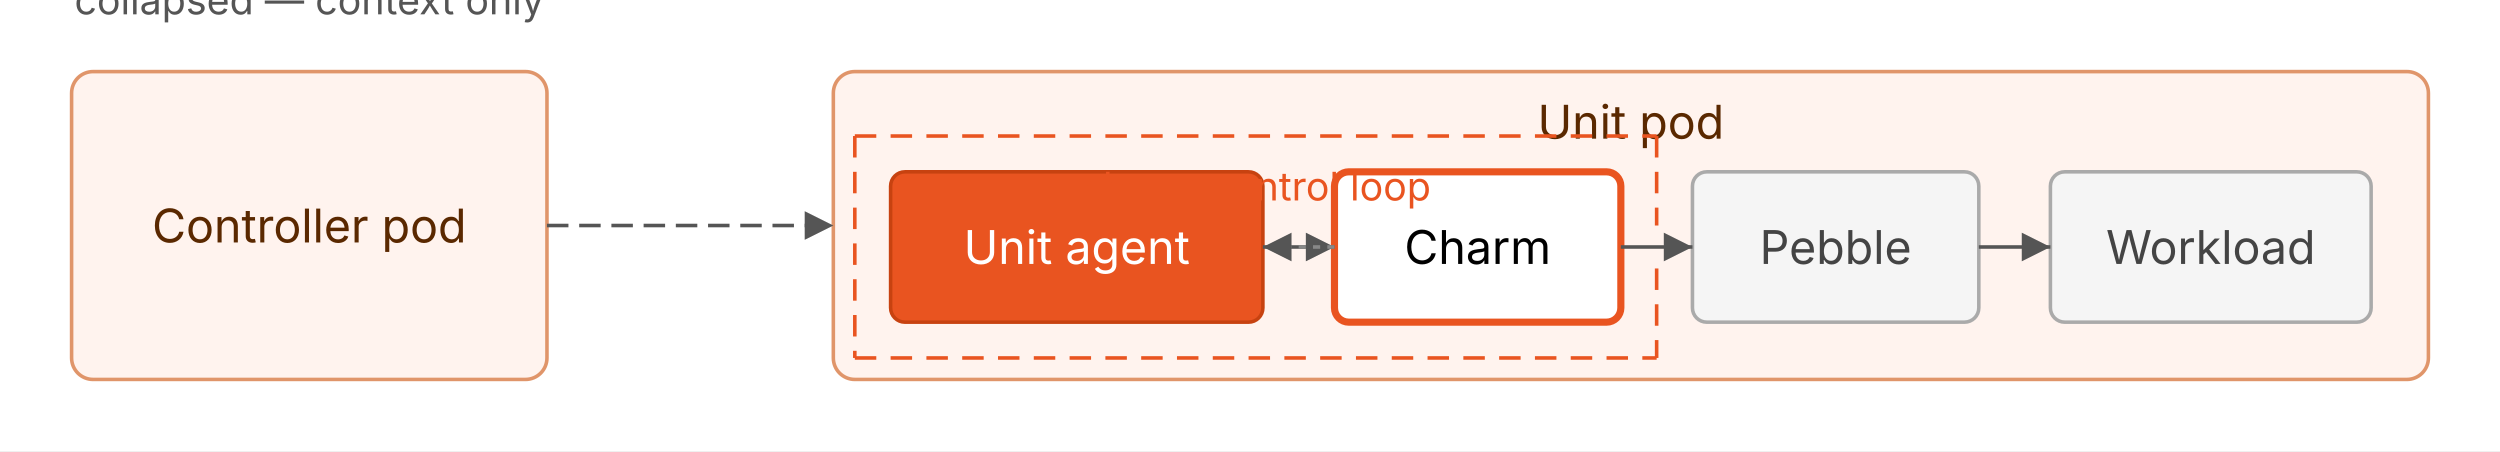
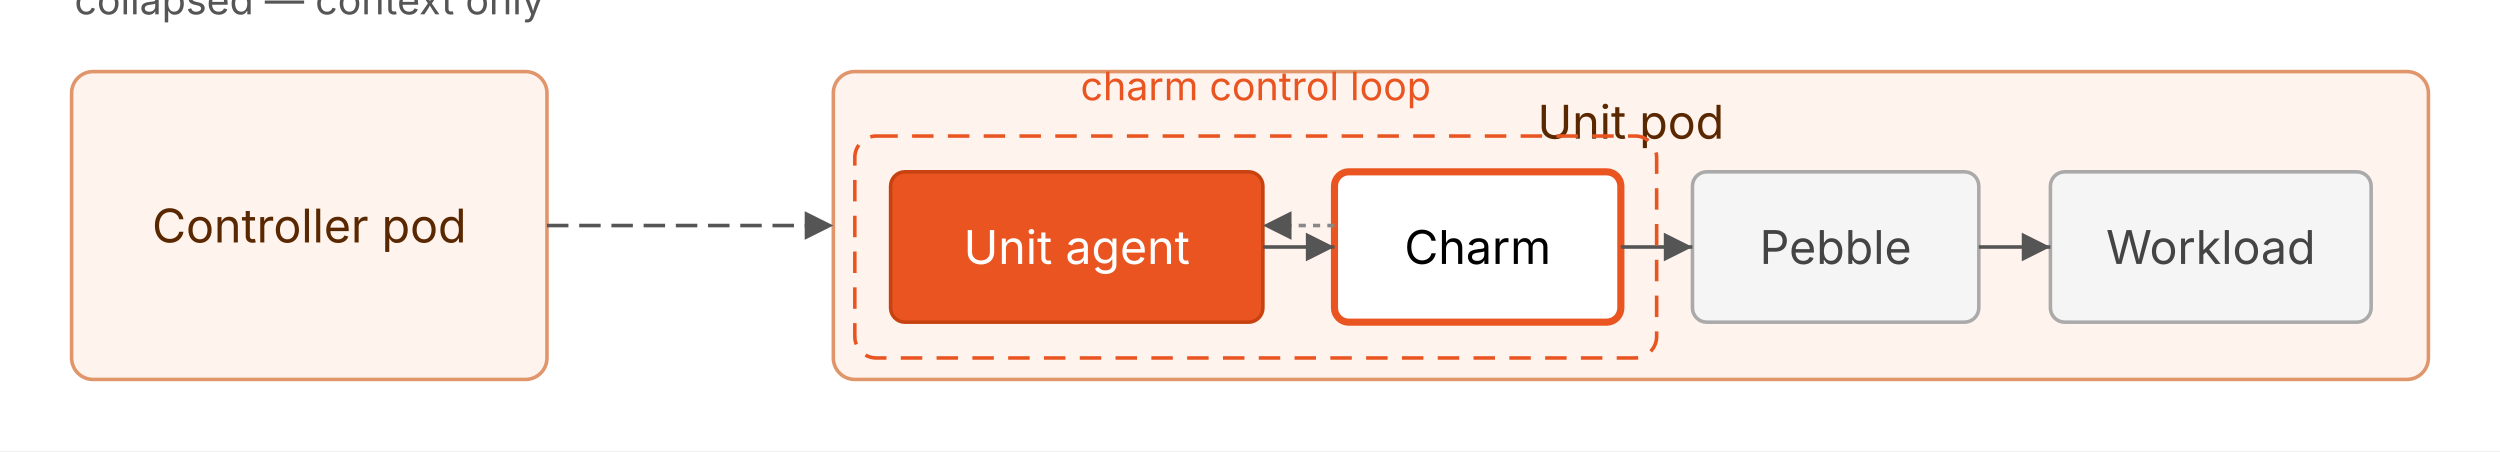
<svg xmlns="http://www.w3.org/2000/svg" width="698.4" height="126.0" viewBox="0 0 698.4 126.0">
  <defs>
    <marker markerWidth="8" markerHeight="8" viewBox="0 0 8 8" orient="auto" id="arrow" refX="8" refY="4.0">
+       <path d="M0,0 L8,4.0 L0,8 Z" fill="#555555" />
+     </marker>
+     <marker markerWidth="8" markerHeight="8" viewBox="0 0 8 8" orient="auto-start-reverse" id="arrow-start" refX="8" refY="4.0">
      <path d="M0,0 L8,4.0 L0,8 Z" fill="#555555" />
    </marker>
  </defs>
  <rect x="0" y="0" width="698.4" height="126.0" fill="#FFFFFF" />
  <g id="ggarch-nodes">
    <rect x="232.8" y="20.0" width="445.6" height="86.0" fill="#FFF3EE" stroke="#E0956A" stroke-width="1" rx="6" ry="6" />
    <text x="455.6" y="34.0" font-size="13" font-family="'Ubuntu Sans', Ubuntu, system-ui, -apple-system, sans-serif" fill="#5A2800" text-anchor="middle" dominant-baseline="central">Unit pod</text>
    <rect x="248.8" y="48.0" width="104.0" height="42.0" fill="#E95420" stroke="#C74210" stroke-width="1" rx="4" ry="4" />
    <text x="300.8" y="69.0" font-size="13" font-family="'Ubuntu Sans', Ubuntu, system-ui, -apple-system, sans-serif" fill="#FFFFFF" text-anchor="middle" dominant-baseline="central">Unit agent</text>
    <rect x="372.8" y="48.0" width="80.0" height="42.0" fill="#FFFFFF" stroke="#E95420" stroke-width="2" rx="4" ry="4" />
    <text x="412.8" y="69.0" font-size="13" font-family="'Ubuntu Sans', Ubuntu, system-ui, -apple-system, sans-serif" fill="#000000" text-anchor="middle" dominant-baseline="central">Charm</text>
    <rect x="472.8" y="48.0" width="80.0" height="42.0" fill="#F5F5F5" stroke="#AAAAAA" stroke-width="1" rx="4" ry="4" />
    <text x="512.8" y="69.0" font-size="13" font-family="'Ubuntu Sans', Ubuntu, system-ui, -apple-system, sans-serif" fill="#444444" text-anchor="middle" dominant-baseline="central">Pebble</text>
    <rect x="572.8" y="48.0" width="89.6" height="42.0" fill="#F5F5F5" stroke="#AAAAAA" stroke-width="1" rx="4" ry="4" />
    <text x="617.6" y="69.0" font-size="13" font-family="'Ubuntu Sans', Ubuntu, system-ui, -apple-system, sans-serif" fill="#444444" text-anchor="middle" dominant-baseline="central">Workload</text>
    <rect x="20.0" y="20.0" width="132.8" height="86.0" fill="#FFF3EE" stroke="#E0956A" stroke-width="1" rx="6" ry="6" />
    <text x="86.4" y="63.0" font-size="13" font-family="'Ubuntu Sans', Ubuntu, system-ui, -apple-system, sans-serif" fill="#5A2800" text-anchor="middle" dominant-baseline="central">Controller pod</text>
  </g>
  <g id="ggarch-edges">
-     <path d="M 152.8 63.0 L 232.8 63.0" fill="none" stroke="#555555" stroke-width="1" stroke-dasharray="6,3" marker-end="url(#arrow)" />
-     <path d="M 352.8 69.0 L 372.8 69.0" fill="none" stroke="#555555" stroke-width="1" marker-end="url(#arrow)" />
-     <path d="M 372.8 69.0 L 352.8 69.0" fill="none" stroke="#888888" stroke-width="1" stroke-dasharray="2,2" marker-end="url(#arrow)" />
-     <path d="M 452.8 69.0 L 472.8 69.0" fill="none" stroke="#555555" stroke-width="1" marker-end="url(#arrow)" />
-     <path d="M 552.8 69.0 L 572.8 69.0" fill="none" stroke="#555555" stroke-width="1" marker-end="url(#arrow)" />
+     <path d="M 152.8 63.0 L 232.8 63.0" fill="none" stroke="#555555" stroke-width="1" stroke-linejoin="round" stroke-dasharray="6,3" marker-end="url(#arrow)" />
+     <path d="M 352.8 69.0 L 372.8 69.0" fill="none" stroke="#555555" stroke-width="1" stroke-linejoin="round" marker-end="url(#arrow)" />
+     <path d="M 372.8 63.0 L 352.8 63.0" fill="none" stroke="#888888" stroke-width="1" stroke-linejoin="round" stroke-dasharray="2,2" marker-end="url(#arrow)" />
+     <path d="M 452.8 69.0 L 472.8 69.0" fill="none" stroke="#555555" stroke-width="1" stroke-linejoin="round" marker-end="url(#arrow)" />
+     <path d="M 552.8 69.0 L 572.8 69.0" fill="none" stroke="#555555" stroke-width="1" stroke-linejoin="round" marker-end="url(#arrow)" />
  </g>
  <g id="ggarch-annotations">
    <text x="86.4" y="4.0" font-size="11" font-family="'Ubuntu Sans', Ubuntu, system-ui, -apple-system, sans-serif" fill="#555555" text-anchor="middle" dominant-baseline="auto">collapsed — context only</text>
-     <path d="M238.8,38.0 L462.8,38.0" stroke="#E95420" stroke-width="1" fill="none" stroke-dasharray="6,4" />
-     <path d="M238.8,100.0 L462.8,100.0" stroke="#E95420" stroke-width="1" fill="none" stroke-dasharray="6,4" />
-     <path d="M238.8,38.0 L238.8,100.0" stroke="#E95420" stroke-width="1" fill="none" stroke-dasharray="6,4" />
-     <path d="M462.8,38.0 L462.8,63.0" stroke="#E95420" stroke-width="1" fill="none" stroke-dasharray="6,4" />
-     <path d="M462.8,75.0 L462.8,100.0" stroke="#E95420" stroke-width="1" fill="none" stroke-dasharray="6,4" />
-     <text x="350.8" y="52.0" font-size="11" font-family="'Ubuntu Sans', Ubuntu, system-ui, -apple-system, sans-serif" fill="#E95420" text-anchor="middle" dominant-baseline="central">charm control loop</text>
+     <rect x="238.8" y="38.0" width="224.0" height="62.0" fill="none" stroke="#E95420" stroke-width="1" rx="6" ry="6" stroke-dasharray="6,4" />
+     <text x="350.8" y="24.0" font-size="11" font-family="'Ubuntu Sans', Ubuntu, system-ui, -apple-system, sans-serif" fill="#E95420" text-anchor="middle" dominant-baseline="central">charm control loop</text>
  </g>
</svg>
